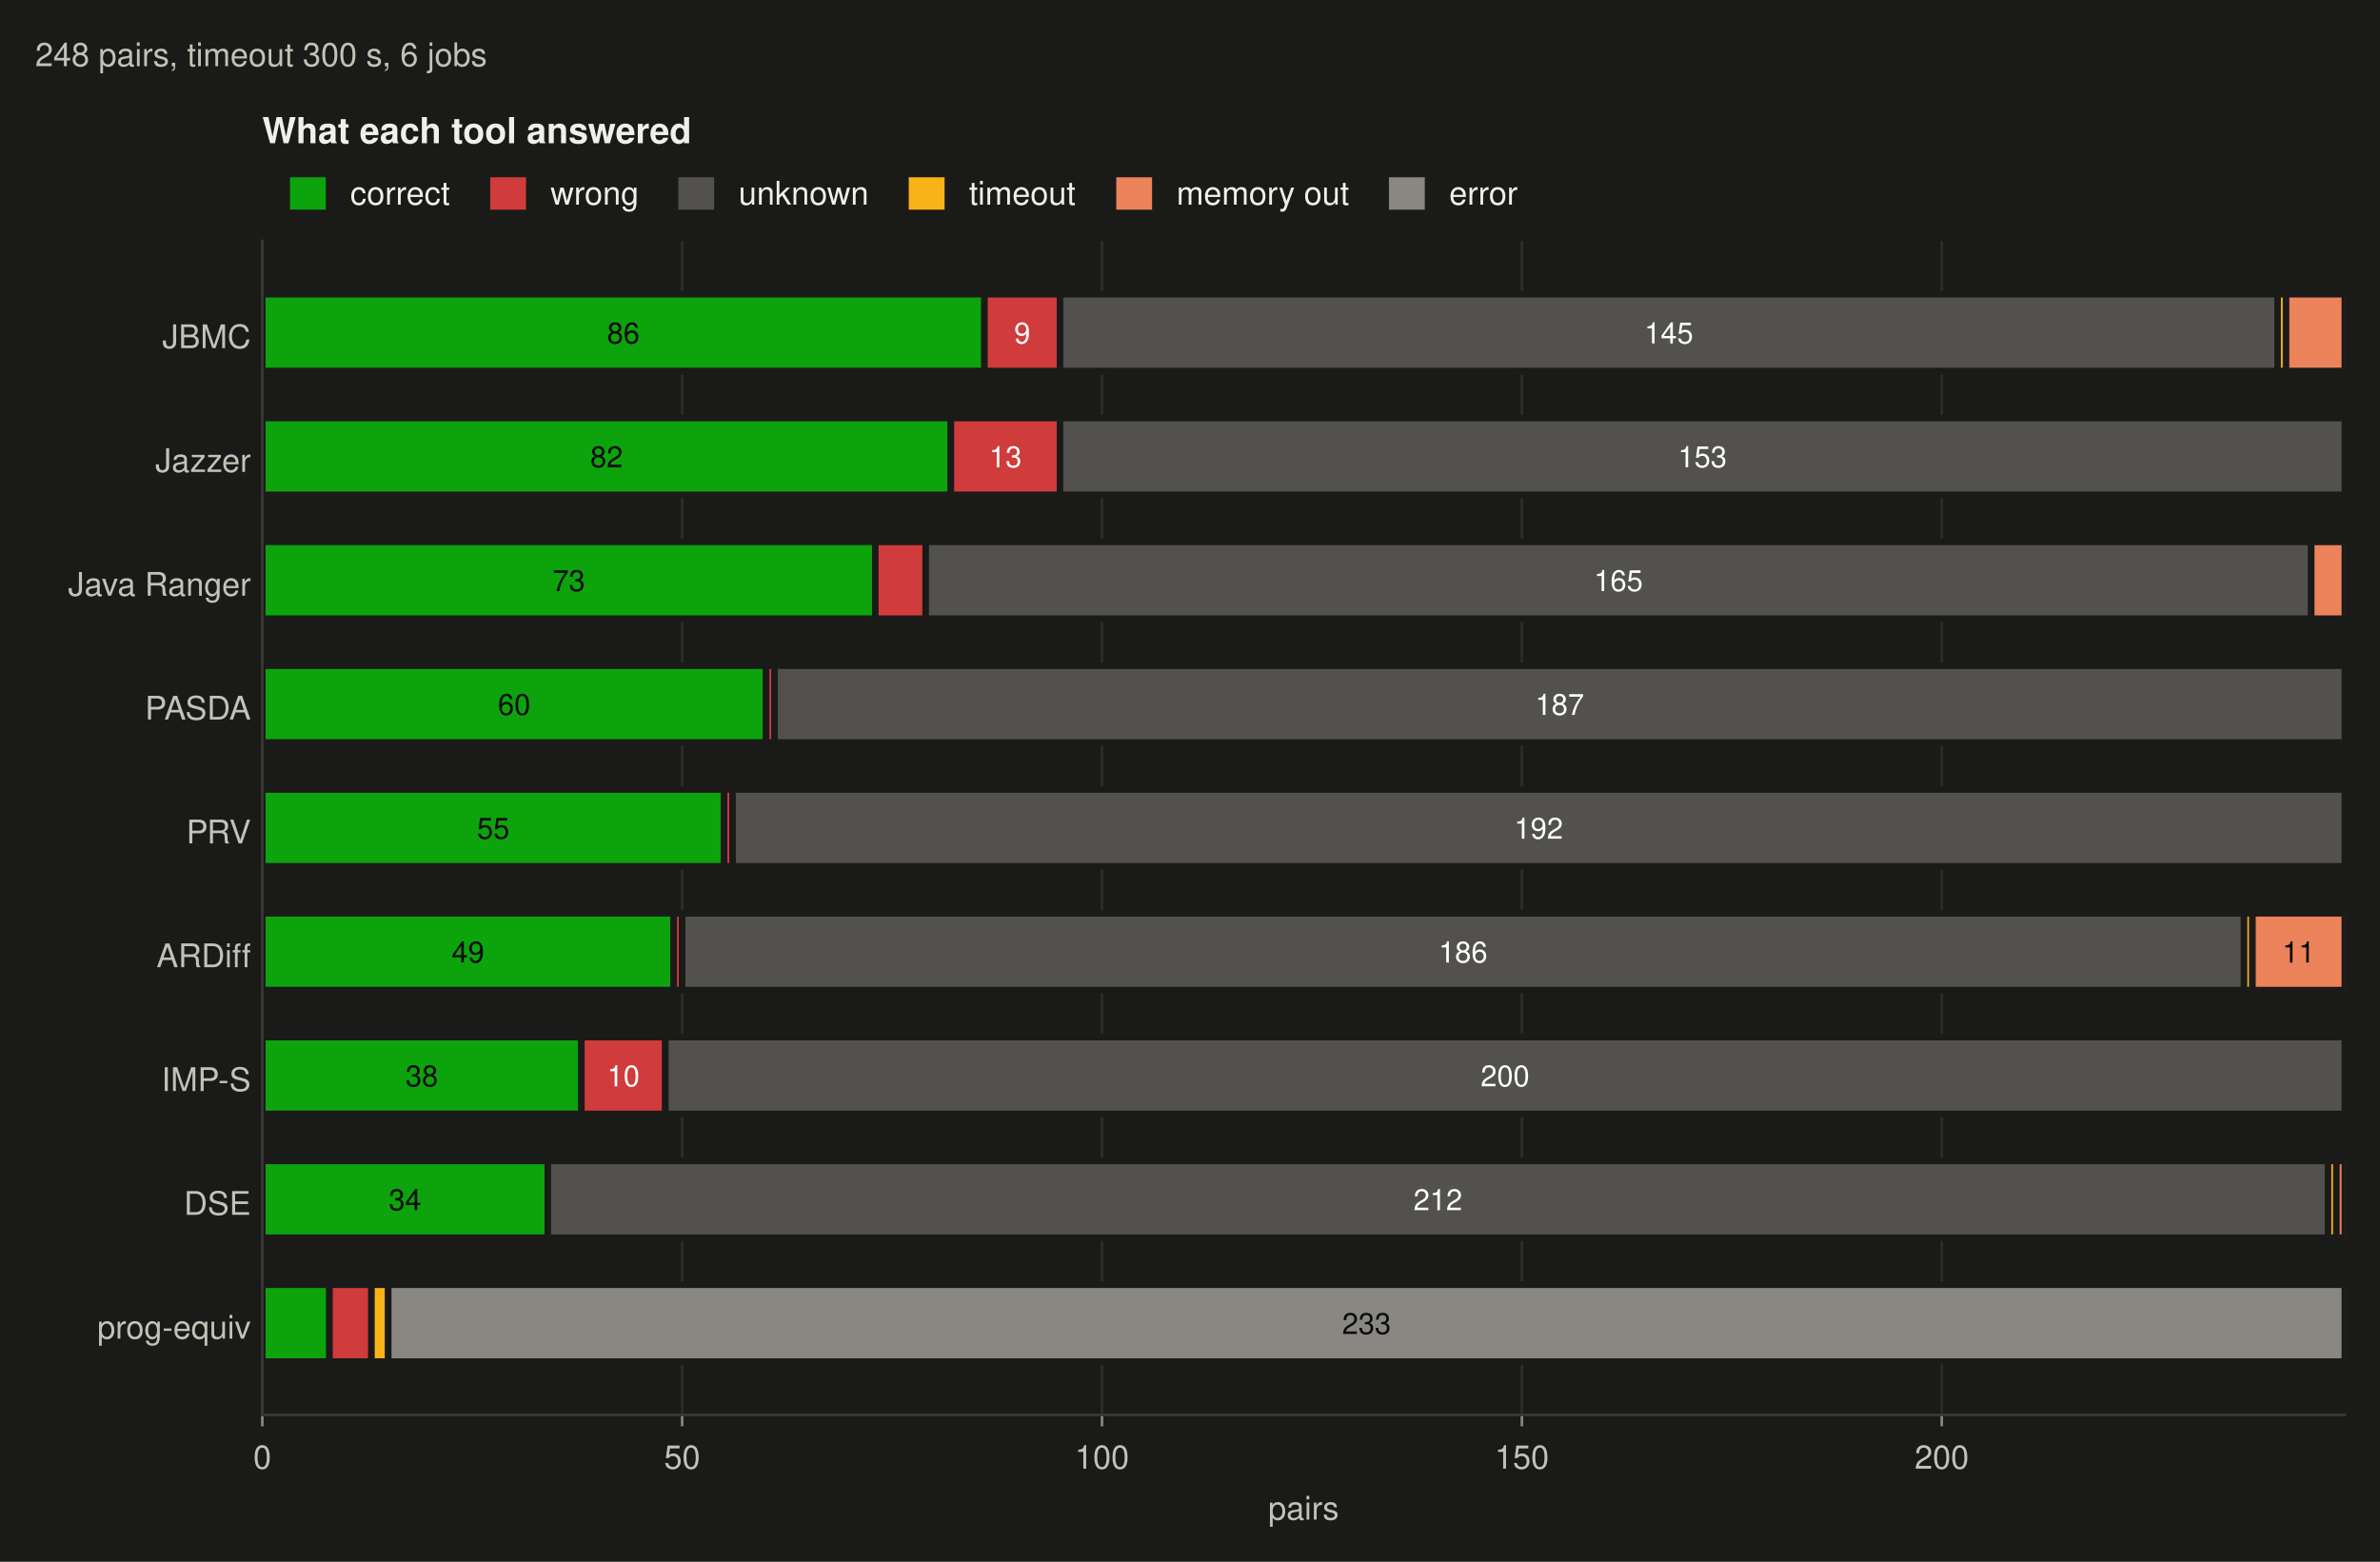
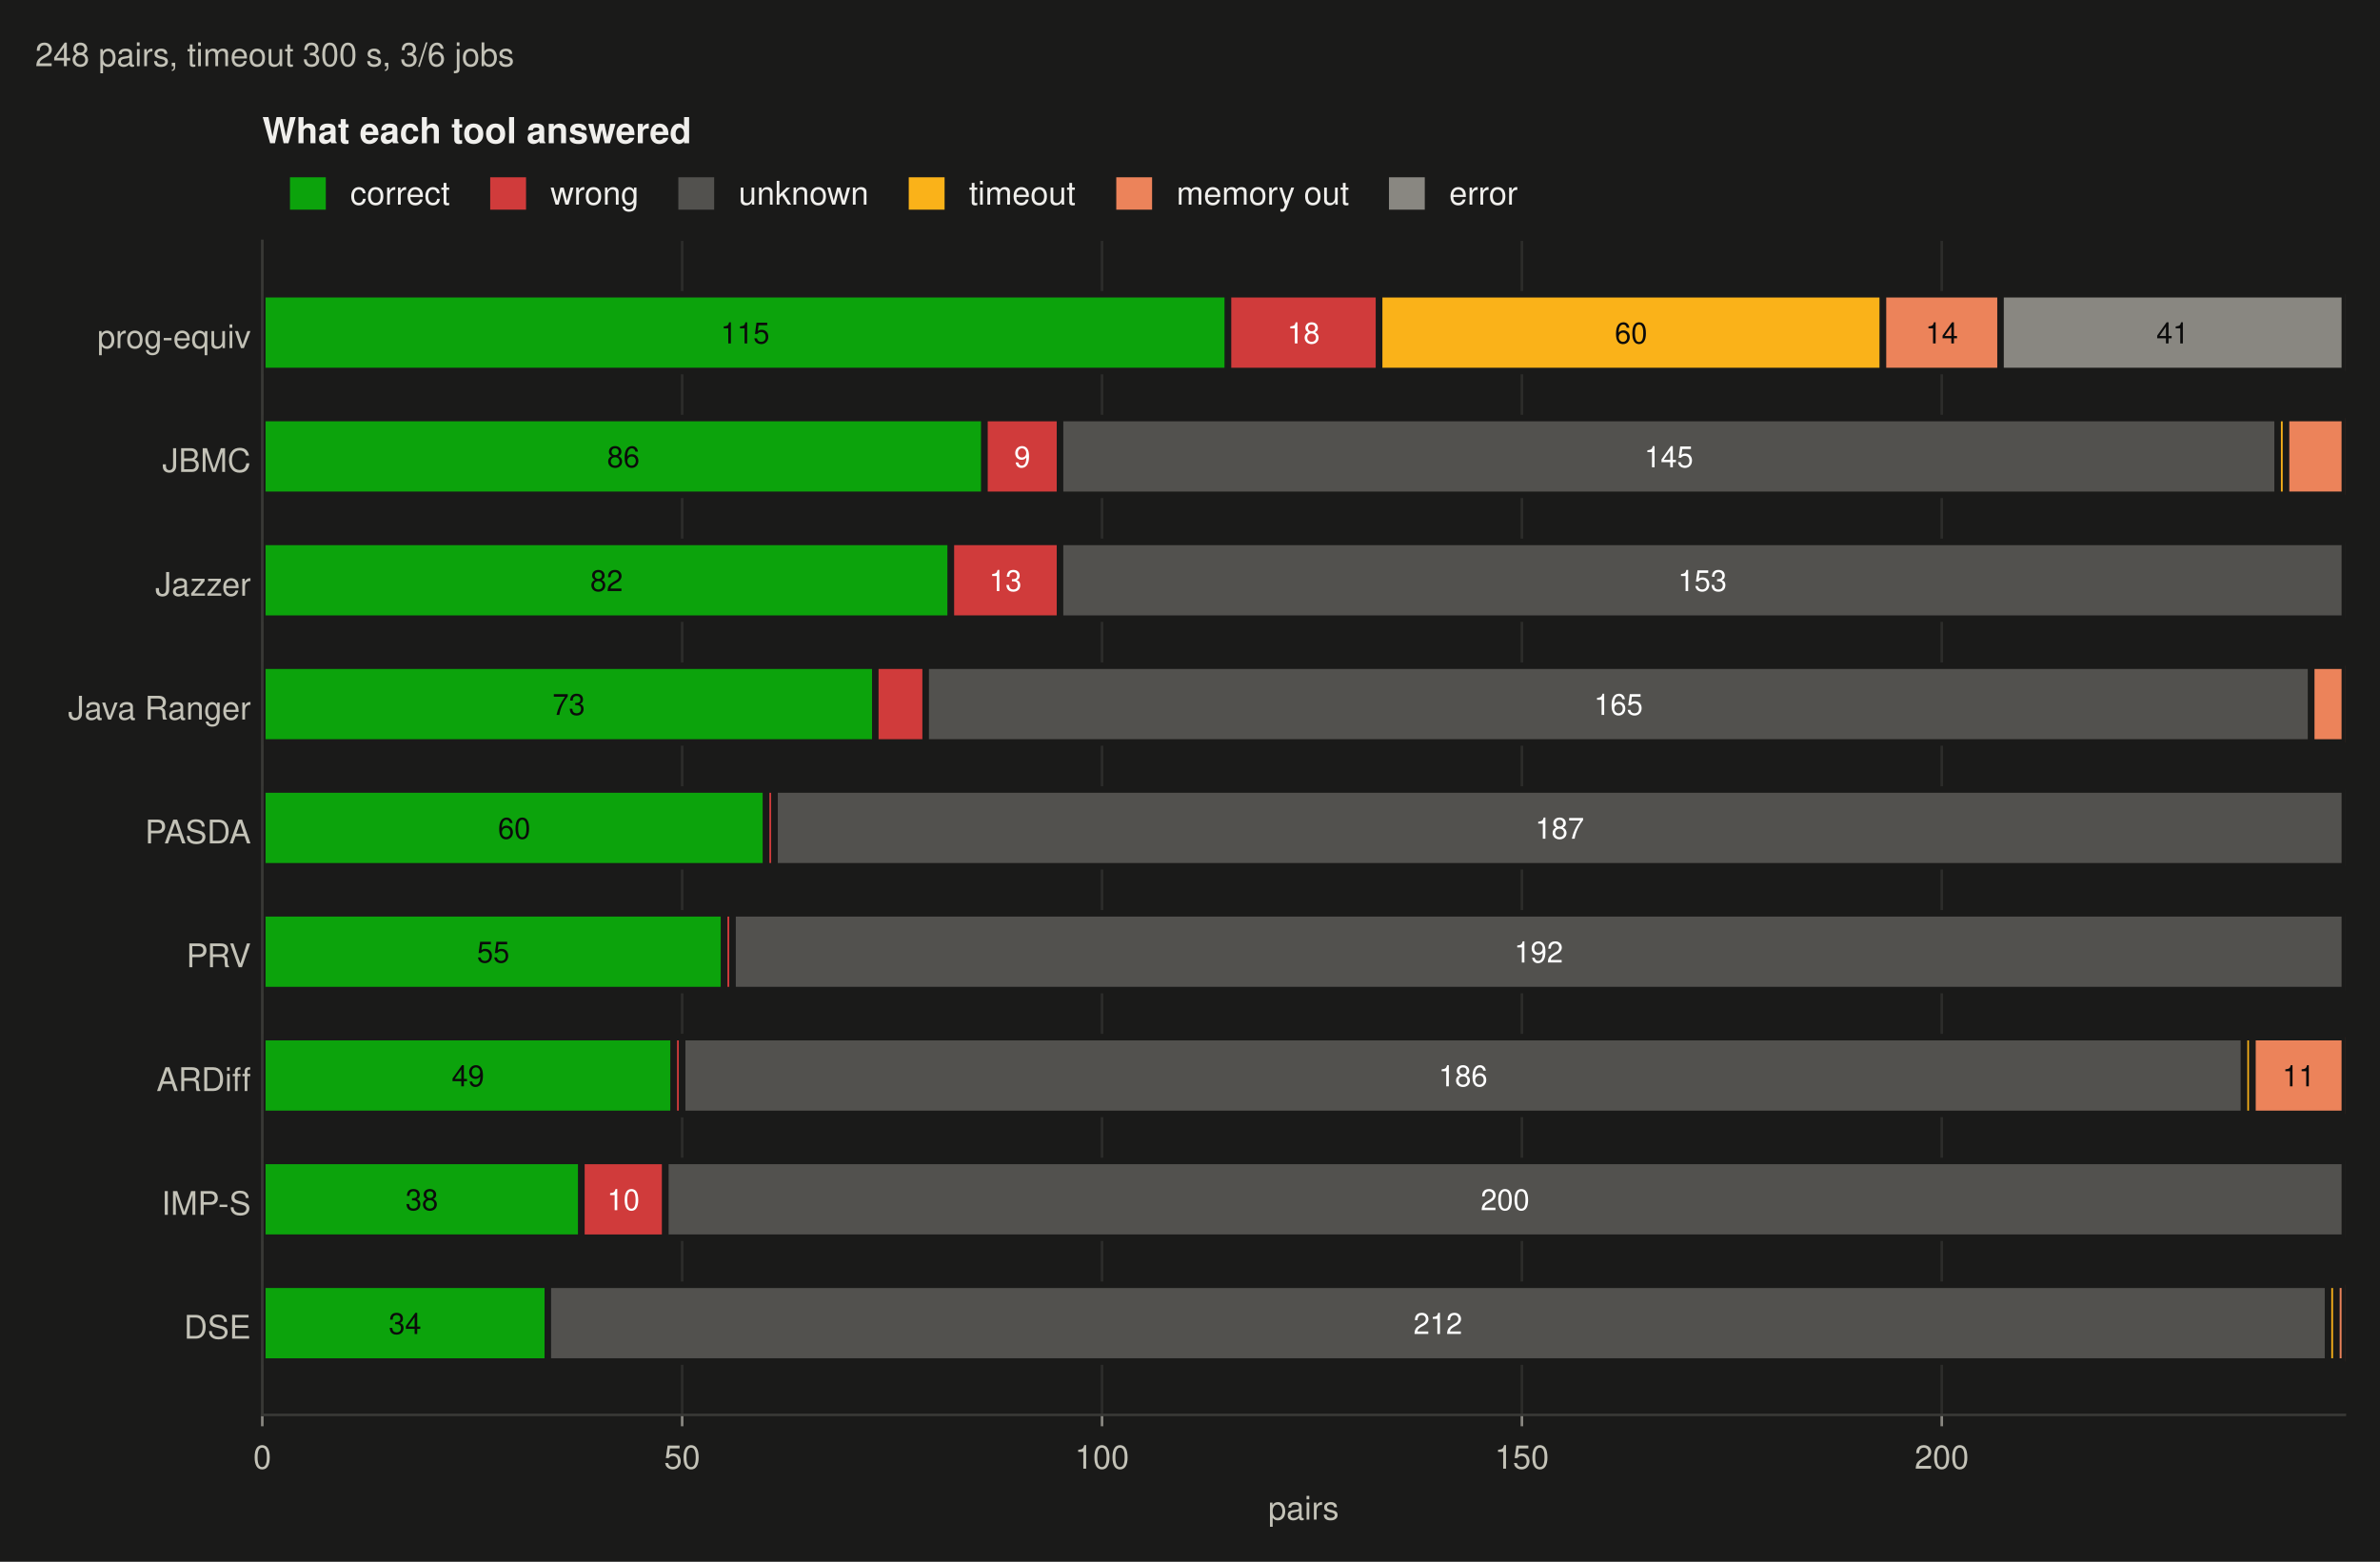
<svg xmlns="http://www.w3.org/2000/svg" xmlns:xlink="http://www.w3.org/1999/xlink" width="730.8pt" height="479.62pt" viewBox="0 0 730.8 479.62" version="1.1">
  <defs>
    <style type="text/css">*{stroke-linejoin: round; stroke-linecap: butt}</style>
  </defs>
  <g id="figure_1">
    <g id="patch_1">
      <path d="M 0 479.62  L 730.8 479.62  L 730.8 0  L 0 0  z " style="fill: #1a1a19" />
    </g>
    <g id="axes_1">
      <g id="patch_2">
        <path d="M 80.54 434.52  L 720 434.52  L 720 73.975  L 80.54 73.975  z " style="fill: #1a1a19" />
      </g>
      <g id="matplotlib.axis_1">
        <g id="xtick_1">
          <g id="line2d_1">
            <path d="M 80.54 434.52  L 80.54 73.975  " clip-path="url(#p12fac4b65a)" style="fill: none; stroke: #2c2c2a; stroke-width: 0.8; stroke-linecap: square" />
          </g>
          <g id="line2d_2">
            <defs>
              <path id="m2edd30a00a" d="M 0 0  L 0 3.5  " style="stroke: #898781; stroke-width: 0.8" />
            </defs>
            <g>
              <use xlink:href="#m2edd30a00a" x="80.54" y="434.52" style="fill: #898781; stroke: #898781; stroke-width: 0.8" />
            </g>
          </g>
          <g id="text_1">
            <text style="font-size: 10px; font-family: 'Helvetica Neue', 'Helvetica', 'Arial', 'DejaVu Sans'; text-anchor: middle; fill: #c3c2b7" x="80.54" y="451.04" transform="rotate(-0 80.54 451.04)">0</text>
          </g>
        </g>
        <g id="xtick_2">
          <g id="line2d_3">
            <path d="M 209.463 434.52  L 209.463 73.975  " clip-path="url(#p12fac4b65a)" style="fill: none; stroke: #2c2c2a; stroke-width: 0.8; stroke-linecap: square" />
          </g>
          <g id="line2d_4">
            <g>
              <use xlink:href="#m2edd30a00a" x="209.463" y="434.52" style="fill: #898781; stroke: #898781; stroke-width: 0.8" />
            </g>
          </g>
          <g id="text_2">
            <text style="font-size: 10px; font-family: 'Helvetica Neue', 'Helvetica', 'Arial', 'DejaVu Sans'; text-anchor: middle; fill: #c3c2b7" x="209.463" y="451.04" transform="rotate(-0 209.4634 451.04)">50</text>
          </g>
        </g>
        <g id="xtick_3">
          <g id="line2d_5">
            <path d="M 338.387 434.52  L 338.387 73.975  " clip-path="url(#p12fac4b65a)" style="fill: none; stroke: #2c2c2a; stroke-width: 0.8; stroke-linecap: square" />
          </g>
          <g id="line2d_6">
            <g>
              <use xlink:href="#m2edd30a00a" x="338.387" y="434.52" style="fill: #898781; stroke: #898781; stroke-width: 0.8" />
            </g>
          </g>
          <g id="text_3">
            <text style="font-size: 10px; font-family: 'Helvetica Neue', 'Helvetica', 'Arial', 'DejaVu Sans'; text-anchor: middle; fill: #c3c2b7" x="338.387" y="451.04" transform="rotate(-0 338.3868 451.04)">100</text>
          </g>
        </g>
        <g id="xtick_4">
          <g id="line2d_7">
            <path d="M 467.31 434.52  L 467.31 73.975  " clip-path="url(#p12fac4b65a)" style="fill: none; stroke: #2c2c2a; stroke-width: 0.8; stroke-linecap: square" />
          </g>
          <g id="line2d_8">
            <g>
              <use xlink:href="#m2edd30a00a" x="467.31" y="434.52" style="fill: #898781; stroke: #898781; stroke-width: 0.8" />
            </g>
          </g>
          <g id="text_4">
            <text style="font-size: 10px; font-family: 'Helvetica Neue', 'Helvetica', 'Arial', 'DejaVu Sans'; text-anchor: middle; fill: #c3c2b7" x="467.31" y="451.04" transform="rotate(-0 467.3102 451.04)">150</text>
          </g>
        </g>
        <g id="xtick_5">
          <g id="line2d_9">
            <path d="M 596.234 434.52  L 596.234 73.975  " clip-path="url(#p12fac4b65a)" style="fill: none; stroke: #2c2c2a; stroke-width: 0.8; stroke-linecap: square" />
          </g>
          <g id="line2d_10">
            <g>
              <use xlink:href="#m2edd30a00a" x="596.234" y="434.52" style="fill: #898781; stroke: #898781; stroke-width: 0.8" />
            </g>
          </g>
          <g id="text_5">
            <text style="font-size: 10px; font-family: 'Helvetica Neue', 'Helvetica', 'Arial', 'DejaVu Sans'; text-anchor: middle; fill: #c3c2b7" x="596.234" y="451.04" transform="rotate(-0 596.2335 451.04)">200</text>
          </g>
        </g>
        <g id="text_6">
          <text style="font-size: 10px; font-family: 'Helvetica Neue', 'Helvetica', 'Arial', 'DejaVu Sans'; text-anchor: middle; fill: #c3c2b7" x="400.27" y="466.69" transform="rotate(-0 400.27 466.69)">pairs</text>
        </g>
      </g>
      <g id="matplotlib.axis_2">
        <g id="ytick_1">
          <g id="line2d_11" />
          <g id="text_7">
-             <text style="font-size: 10px; font-family: 'Helvetica Neue', 'Helvetica', 'Arial', 'DejaVu Sans'; text-anchor: end; fill: #c3c2b7" x="77.04" y="411.104" transform="rotate(-0 77.04 411.1041)">prog-equiv</text>
+             <text style="font-size: 10px; font-family: 'Helvetica Neue', 'Helvetica', 'Arial', 'DejaVu Sans'; text-anchor: end; fill: #c3c2b7" x="77.04" y="411.104" transform="rotate(-0 77.04 411.1041)">DSE</text>
          </g>
        </g>
        <g id="ytick_2">
          <g id="line2d_12" />
          <g id="text_8">
-             <text style="font-size: 10px; font-family: 'Helvetica Neue', 'Helvetica', 'Arial', 'DejaVu Sans'; text-anchor: end; fill: #c3c2b7" x="77.04" y="373.08" transform="rotate(-0 77.04 373.08)">DSE</text>
+             <text style="font-size: 10px; font-family: 'Helvetica Neue', 'Helvetica', 'Arial', 'DejaVu Sans'; text-anchor: end; fill: #c3c2b7" x="77.04" y="373.08" transform="rotate(-0 77.04 373.08)">IMP-S</text>
          </g>
        </g>
        <g id="ytick_3">
          <g id="line2d_13" />
          <g id="text_9">
-             <text style="font-size: 10px; font-family: 'Helvetica Neue', 'Helvetica', 'Arial', 'DejaVu Sans'; text-anchor: end; fill: #c3c2b7" x="77.04" y="335.056" transform="rotate(-0 77.04 335.0558)">IMP-S</text>
+             <text style="font-size: 10px; font-family: 'Helvetica Neue', 'Helvetica', 'Arial', 'DejaVu Sans'; text-anchor: end; fill: #c3c2b7" x="77.04" y="335.056" transform="rotate(-0 77.04 335.0558)">ARDiff</text>
          </g>
        </g>
        <g id="ytick_4">
          <g id="line2d_14" />
          <g id="text_10">
-             <text style="font-size: 10px; font-family: 'Helvetica Neue', 'Helvetica', 'Arial', 'DejaVu Sans'; text-anchor: end; fill: #c3c2b7" x="77.04" y="297.032" transform="rotate(-0 77.04 297.0317)">ARDiff</text>
+             <text style="font-size: 10px; font-family: 'Helvetica Neue', 'Helvetica', 'Arial', 'DejaVu Sans'; text-anchor: end; fill: #c3c2b7" x="77.04" y="297.032" transform="rotate(-0 77.04 297.0317)">PRV</text>
          </g>
        </g>
        <g id="ytick_5">
          <g id="line2d_15" />
          <g id="text_11">
-             <text style="font-size: 10px; font-family: 'Helvetica Neue', 'Helvetica', 'Arial', 'DejaVu Sans'; text-anchor: end; fill: #c3c2b7" x="77.04" y="259.007" transform="rotate(-0 77.04 259.0075)">PRV</text>
+             <text style="font-size: 10px; font-family: 'Helvetica Neue', 'Helvetica', 'Arial', 'DejaVu Sans'; text-anchor: end; fill: #c3c2b7" x="77.04" y="259.007" transform="rotate(-0 77.04 259.0075)">PASDA</text>
          </g>
        </g>
        <g id="ytick_6">
          <g id="line2d_16" />
          <g id="text_12">
-             <text style="font-size: 10px; font-family: 'Helvetica Neue', 'Helvetica', 'Arial', 'DejaVu Sans'; text-anchor: end; fill: #c3c2b7" x="77.04" y="220.983" transform="rotate(-0 77.04 220.9833)">PASDA</text>
+             <text style="font-size: 10px; font-family: 'Helvetica Neue', 'Helvetica', 'Arial', 'DejaVu Sans'; text-anchor: end; fill: #c3c2b7" x="77.04" y="220.983" transform="rotate(-0 77.04 220.9833)">Java Ranger</text>
          </g>
        </g>
        <g id="ytick_7">
          <g id="line2d_17" />
          <g id="text_13">
-             <text style="font-size: 10px; font-family: 'Helvetica Neue', 'Helvetica', 'Arial', 'DejaVu Sans'; text-anchor: end; fill: #c3c2b7" x="77.04" y="182.959" transform="rotate(-0 77.04 182.9592)">Java Ranger</text>
+             <text style="font-size: 10px; font-family: 'Helvetica Neue', 'Helvetica', 'Arial', 'DejaVu Sans'; text-anchor: end; fill: #c3c2b7" x="77.04" y="182.959" transform="rotate(-0 77.04 182.9592)">Jazzer</text>
          </g>
        </g>
        <g id="ytick_8">
          <g id="line2d_18" />
          <g id="text_14">
-             <text style="font-size: 10px; font-family: 'Helvetica Neue', 'Helvetica', 'Arial', 'DejaVu Sans'; text-anchor: end; fill: #c3c2b7" x="77.04" y="144.935" transform="rotate(-0 77.04 144.935)">Jazzer</text>
+             <text style="font-size: 10px; font-family: 'Helvetica Neue', 'Helvetica', 'Arial', 'DejaVu Sans'; text-anchor: end; fill: #c3c2b7" x="77.04" y="144.935" transform="rotate(-0 77.04 144.935)">JBMC</text>
          </g>
        </g>
        <g id="ytick_9">
          <g id="line2d_19" />
          <g id="text_15">
-             <text style="font-size: 10px; font-family: 'Helvetica Neue', 'Helvetica', 'Arial', 'DejaVu Sans'; text-anchor: end; fill: #c3c2b7" x="77.04" y="106.911" transform="rotate(-0 77.04 106.9109)">JBMC</text>
+             <text style="font-size: 10px; font-family: 'Helvetica Neue', 'Helvetica', 'Arial', 'DejaVu Sans'; text-anchor: end; fill: #c3c2b7" x="77.04" y="106.911" transform="rotate(-0 77.04 106.9109)">prog-equiv</text>
          </g>
        </g>
      </g>
      <g id="patch_3">
-         <path d="M 80.54 418.132  L 101.168 418.132  L 101.168 394.557  L 80.54 394.557  z " clip-path="url(#p12fac4b65a)" style="fill: #0ca30c; stroke: #1a1a19; stroke-width: 2; stroke-linejoin: miter" />
+         <path d="M 80.54 418.132  L 168.208 418.132  L 168.208 394.557  L 80.54 394.557  z " clip-path="url(#p12fac4b65a)" style="fill: #0ca30c; stroke: #1a1a19; stroke-width: 2; stroke-linejoin: miter" />
      </g>
      <g id="patch_4">
-         <path d="M 101.168 418.132  L 114.06 418.132  L 114.06 394.557  L 101.168 394.557  z " clip-path="url(#p12fac4b65a)" style="fill: #d03b3b; stroke: #1a1a19; stroke-width: 2; stroke-linejoin: miter" />
+         <path d="M 168.208 418.132  L 714.843 418.132  L 714.843 394.557  L 168.208 394.557  z " clip-path="url(#p12fac4b65a)" style="fill: #52514e; stroke: #1a1a19; stroke-width: 2; stroke-linejoin: miter" />
      </g>
      <g id="patch_5">
-         <path d="M 114.06 418.132  L 119.217 418.132  L 119.217 394.557  L 114.06 394.557  z " clip-path="url(#p12fac4b65a)" style="fill: #fab219; stroke: #1a1a19; stroke-width: 2; stroke-linejoin: miter" />
+         <path d="M 714.843 418.132  L 717.422 418.132  L 717.422 394.557  L 714.843 394.557  z " clip-path="url(#p12fac4b65a)" style="fill: #fab219; stroke: #1a1a19; stroke-width: 2; stroke-linejoin: miter" />
      </g>
      <g id="patch_6">
-         <path d="M 119.217 418.132  L 720 418.132  L 720 394.557  L 119.217 394.557  z " clip-path="url(#p12fac4b65a)" style="fill: #898781; stroke: #1a1a19; stroke-width: 2; stroke-linejoin: miter" />
+         <path d="M 717.422 418.132  L 720 418.132  L 720 394.557  L 717.422 394.557  z " clip-path="url(#p12fac4b65a)" style="fill: #ec835a; stroke: #1a1a19; stroke-width: 2; stroke-linejoin: miter" />
      </g>
      <g id="patch_7">
-         <path d="M 80.54 380.107  L 168.208 380.107  L 168.208 356.532  L 80.54 356.532  z " clip-path="url(#p12fac4b65a)" style="fill: #0ca30c; stroke: #1a1a19; stroke-width: 2; stroke-linejoin: miter" />
+         <path d="M 80.54 380.107  L 178.522 380.107  L 178.522 356.532  L 80.54 356.532  z " clip-path="url(#p12fac4b65a)" style="fill: #0ca30c; stroke: #1a1a19; stroke-width: 2; stroke-linejoin: miter" />
      </g>
      <g id="patch_8">
-         <path d="M 168.208 380.107  L 714.843 380.107  L 714.843 356.532  L 168.208 356.532  z " clip-path="url(#p12fac4b65a)" style="fill: #52514e; stroke: #1a1a19; stroke-width: 2; stroke-linejoin: miter" />
+         <path d="M 178.522 380.107  L 204.306 380.107  L 204.306 356.532  L 178.522 356.532  z " clip-path="url(#p12fac4b65a)" style="fill: #d03b3b; stroke: #1a1a19; stroke-width: 2; stroke-linejoin: miter" />
      </g>
      <g id="patch_9">
-         <path d="M 714.843 380.107  L 717.422 380.107  L 717.422 356.532  L 714.843 356.532  z " clip-path="url(#p12fac4b65a)" style="fill: #fab219; stroke: #1a1a19; stroke-width: 2; stroke-linejoin: miter" />
+         <path d="M 204.306 380.107  L 720 380.107  L 720 356.532  L 204.306 356.532  z " clip-path="url(#p12fac4b65a)" style="fill: #52514e; stroke: #1a1a19; stroke-width: 2; stroke-linejoin: miter" />
      </g>
      <g id="patch_10">
-         <path d="M 717.422 380.107  L 720 380.107  L 720 356.532  L 717.422 356.532  z " clip-path="url(#p12fac4b65a)" style="fill: #ec835a; stroke: #1a1a19; stroke-width: 2; stroke-linejoin: miter" />
+         <path d="M 80.54 342.083  L 206.885 342.083  L 206.885 318.508  L 80.54 318.508  z " clip-path="url(#p12fac4b65a)" style="fill: #0ca30c; stroke: #1a1a19; stroke-width: 2; stroke-linejoin: miter" />
      </g>
      <g id="patch_11">
-         <path d="M 80.54 342.083  L 178.522 342.083  L 178.522 318.508  L 80.54 318.508  z " clip-path="url(#p12fac4b65a)" style="fill: #0ca30c; stroke: #1a1a19; stroke-width: 2; stroke-linejoin: miter" />
+         <path d="M 206.885 342.083  L 209.463 342.083  L 209.463 318.508  L 206.885 318.508  z " clip-path="url(#p12fac4b65a)" style="fill: #d03b3b; stroke: #1a1a19; stroke-width: 2; stroke-linejoin: miter" />
      </g>
      <g id="patch_12">
-         <path d="M 178.522 342.083  L 204.306 342.083  L 204.306 318.508  L 178.522 318.508  z " clip-path="url(#p12fac4b65a)" style="fill: #d03b3b; stroke: #1a1a19; stroke-width: 2; stroke-linejoin: miter" />
+         <path d="M 209.463 342.083  L 689.058 342.083  L 689.058 318.508  L 209.463 318.508  z " clip-path="url(#p12fac4b65a)" style="fill: #52514e; stroke: #1a1a19; stroke-width: 2; stroke-linejoin: miter" />
      </g>
      <g id="patch_13">
-         <path d="M 204.306 342.083  L 720 342.083  L 720 318.508  L 204.306 318.508  z " clip-path="url(#p12fac4b65a)" style="fill: #52514e; stroke: #1a1a19; stroke-width: 2; stroke-linejoin: miter" />
+         <path d="M 689.058 342.083  L 691.637 342.083  L 691.637 318.508  L 689.058 318.508  z " clip-path="url(#p12fac4b65a)" style="fill: #fab219; stroke: #1a1a19; stroke-width: 2; stroke-linejoin: miter" />
      </g>
      <g id="patch_14">
-         <path d="M 80.54 304.059  L 206.885 304.059  L 206.885 280.484  L 80.54 280.484  z " clip-path="url(#p12fac4b65a)" style="fill: #0ca30c; stroke: #1a1a19; stroke-width: 2; stroke-linejoin: miter" />
+         <path d="M 691.637 342.083  L 720 342.083  L 720 318.508  L 691.637 318.508  z " clip-path="url(#p12fac4b65a)" style="fill: #ec835a; stroke: #1a1a19; stroke-width: 2; stroke-linejoin: miter" />
      </g>
      <g id="patch_15">
-         <path d="M 206.885 304.059  L 209.463 304.059  L 209.463 280.484  L 206.885 280.484  z " clip-path="url(#p12fac4b65a)" style="fill: #d03b3b; stroke: #1a1a19; stroke-width: 2; stroke-linejoin: miter" />
+         <path d="M 80.54 304.059  L 222.356 304.059  L 222.356 280.484  L 80.54 280.484  z " clip-path="url(#p12fac4b65a)" style="fill: #0ca30c; stroke: #1a1a19; stroke-width: 2; stroke-linejoin: miter" />
      </g>
      <g id="patch_16">
-         <path d="M 209.463 304.059  L 689.058 304.059  L 689.058 280.484  L 209.463 280.484  z " clip-path="url(#p12fac4b65a)" style="fill: #52514e; stroke: #1a1a19; stroke-width: 2; stroke-linejoin: miter" />
+         <path d="M 222.356 304.059  L 224.934 304.059  L 224.934 280.484  L 222.356 280.484  z " clip-path="url(#p12fac4b65a)" style="fill: #d03b3b; stroke: #1a1a19; stroke-width: 2; stroke-linejoin: miter" />
      </g>
      <g id="patch_17">
-         <path d="M 689.058 304.059  L 691.637 304.059  L 691.637 280.484  L 689.058 280.484  z " clip-path="url(#p12fac4b65a)" style="fill: #fab219; stroke: #1a1a19; stroke-width: 2; stroke-linejoin: miter" />
+         <path d="M 224.934 304.059  L 720 304.059  L 720 280.484  L 224.934 280.484  z " clip-path="url(#p12fac4b65a)" style="fill: #52514e; stroke: #1a1a19; stroke-width: 2; stroke-linejoin: miter" />
      </g>
      <g id="patch_18">
-         <path d="M 691.637 304.059  L 720 304.059  L 720 280.484  L 691.637 280.484  z " clip-path="url(#p12fac4b65a)" style="fill: #ec835a; stroke: #1a1a19; stroke-width: 2; stroke-linejoin: miter" />
+         <path d="M 80.54 266.035  L 235.248 266.035  L 235.248 242.46  L 80.54 242.46  z " clip-path="url(#p12fac4b65a)" style="fill: #0ca30c; stroke: #1a1a19; stroke-width: 2; stroke-linejoin: miter" />
      </g>
      <g id="patch_19">
-         <path d="M 80.54 266.035  L 222.356 266.035  L 222.356 242.46  L 80.54 242.46  z " clip-path="url(#p12fac4b65a)" style="fill: #0ca30c; stroke: #1a1a19; stroke-width: 2; stroke-linejoin: miter" />
+         <path d="M 235.248 266.035  L 237.827 266.035  L 237.827 242.46  L 235.248 242.46  z " clip-path="url(#p12fac4b65a)" style="fill: #d03b3b; stroke: #1a1a19; stroke-width: 2; stroke-linejoin: miter" />
      </g>
      <g id="patch_20">
-         <path d="M 222.356 266.035  L 224.934 266.035  L 224.934 242.46  L 222.356 242.46  z " clip-path="url(#p12fac4b65a)" style="fill: #d03b3b; stroke: #1a1a19; stroke-width: 2; stroke-linejoin: miter" />
+         <path d="M 237.827 266.035  L 720 266.035  L 720 242.46  L 237.827 242.46  z " clip-path="url(#p12fac4b65a)" style="fill: #52514e; stroke: #1a1a19; stroke-width: 2; stroke-linejoin: miter" />
      </g>
      <g id="patch_21">
-         <path d="M 224.934 266.035  L 720 266.035  L 720 242.46  L 224.934 242.46  z " clip-path="url(#p12fac4b65a)" style="fill: #52514e; stroke: #1a1a19; stroke-width: 2; stroke-linejoin: miter" />
+         <path d="M 80.54 228.011  L 268.768 228.011  L 268.768 204.436  L 80.54 204.436  z " clip-path="url(#p12fac4b65a)" style="fill: #0ca30c; stroke: #1a1a19; stroke-width: 2; stroke-linejoin: miter" />
      </g>
      <g id="patch_22">
-         <path d="M 80.54 228.011  L 235.248 228.011  L 235.248 204.436  L 80.54 204.436  z " clip-path="url(#p12fac4b65a)" style="fill: #0ca30c; stroke: #1a1a19; stroke-width: 2; stroke-linejoin: miter" />
+         <path d="M 268.768 228.011  L 284.239 228.011  L 284.239 204.436  L 268.768 204.436  z " clip-path="url(#p12fac4b65a)" style="fill: #d03b3b; stroke: #1a1a19; stroke-width: 2; stroke-linejoin: miter" />
      </g>
      <g id="patch_23">
-         <path d="M 235.248 228.011  L 237.827 228.011  L 237.827 204.436  L 235.248 204.436  z " clip-path="url(#p12fac4b65a)" style="fill: #d03b3b; stroke: #1a1a19; stroke-width: 2; stroke-linejoin: miter" />
+         <path d="M 284.239 228.011  L 709.686 228.011  L 709.686 204.436  L 284.239 204.436  z " clip-path="url(#p12fac4b65a)" style="fill: #52514e; stroke: #1a1a19; stroke-width: 2; stroke-linejoin: miter" />
      </g>
      <g id="patch_24">
-         <path d="M 237.827 228.011  L 720 228.011  L 720 204.436  L 237.827 204.436  z " clip-path="url(#p12fac4b65a)" style="fill: #52514e; stroke: #1a1a19; stroke-width: 2; stroke-linejoin: miter" />
+         <path d="M 709.686 228.011  L 720 228.011  L 720 204.436  L 709.686 204.436  z " clip-path="url(#p12fac4b65a)" style="fill: #ec835a; stroke: #1a1a19; stroke-width: 2; stroke-linejoin: miter" />
      </g>
      <g id="patch_25">
-         <path d="M 80.54 189.987  L 268.768 189.987  L 268.768 166.412  L 80.54 166.412  z " clip-path="url(#p12fac4b65a)" style="fill: #0ca30c; stroke: #1a1a19; stroke-width: 2; stroke-linejoin: miter" />
+         <path d="M 80.54 189.987  L 291.974 189.987  L 291.974 166.412  L 80.54 166.412  z " clip-path="url(#p12fac4b65a)" style="fill: #0ca30c; stroke: #1a1a19; stroke-width: 2; stroke-linejoin: miter" />
      </g>
      <g id="patch_26">
-         <path d="M 268.768 189.987  L 284.239 189.987  L 284.239 166.412  L 268.768 166.412  z " clip-path="url(#p12fac4b65a)" style="fill: #d03b3b; stroke: #1a1a19; stroke-width: 2; stroke-linejoin: miter" />
+         <path d="M 291.974 189.987  L 325.494 189.987  L 325.494 166.412  L 291.974 166.412  z " clip-path="url(#p12fac4b65a)" style="fill: #d03b3b; stroke: #1a1a19; stroke-width: 2; stroke-linejoin: miter" />
      </g>
      <g id="patch_27">
-         <path d="M 284.239 189.987  L 709.686 189.987  L 709.686 166.412  L 284.239 166.412  z " clip-path="url(#p12fac4b65a)" style="fill: #52514e; stroke: #1a1a19; stroke-width: 2; stroke-linejoin: miter" />
+         <path d="M 325.494 189.987  L 720 189.987  L 720 166.412  L 325.494 166.412  z " clip-path="url(#p12fac4b65a)" style="fill: #52514e; stroke: #1a1a19; stroke-width: 2; stroke-linejoin: miter" />
      </g>
      <g id="patch_28">
-         <path d="M 709.686 189.987  L 720 189.987  L 720 166.412  L 709.686 166.412  z " clip-path="url(#p12fac4b65a)" style="fill: #ec835a; stroke: #1a1a19; stroke-width: 2; stroke-linejoin: miter" />
+         <path d="M 80.54 151.963  L 302.288 151.963  L 302.288 128.388  L 80.54 128.388  z " clip-path="url(#p12fac4b65a)" style="fill: #0ca30c; stroke: #1a1a19; stroke-width: 2; stroke-linejoin: miter" />
      </g>
      <g id="patch_29">
-         <path d="M 80.54 151.963  L 291.974 151.963  L 291.974 128.388  L 80.54 128.388  z " clip-path="url(#p12fac4b65a)" style="fill: #0ca30c; stroke: #1a1a19; stroke-width: 2; stroke-linejoin: miter" />
+         <path d="M 302.288 151.963  L 325.494 151.963  L 325.494 128.388  L 302.288 128.388  z " clip-path="url(#p12fac4b65a)" style="fill: #d03b3b; stroke: #1a1a19; stroke-width: 2; stroke-linejoin: miter" />
      </g>
      <g id="patch_30">
-         <path d="M 291.974 151.963  L 325.494 151.963  L 325.494 128.388  L 291.974 128.388  z " clip-path="url(#p12fac4b65a)" style="fill: #d03b3b; stroke: #1a1a19; stroke-width: 2; stroke-linejoin: miter" />
+         <path d="M 325.494 151.963  L 699.372 151.963  L 699.372 128.388  L 325.494 128.388  z " clip-path="url(#p12fac4b65a)" style="fill: #52514e; stroke: #1a1a19; stroke-width: 2; stroke-linejoin: miter" />
      </g>
      <g id="patch_31">
-         <path d="M 325.494 151.963  L 720 151.963  L 720 128.388  L 325.494 128.388  z " clip-path="url(#p12fac4b65a)" style="fill: #52514e; stroke: #1a1a19; stroke-width: 2; stroke-linejoin: miter" />
+         <path d="M 699.372 151.963  L 701.951 151.963  L 701.951 128.388  L 699.372 128.388  z " clip-path="url(#p12fac4b65a)" style="fill: #fab219; stroke: #1a1a19; stroke-width: 2; stroke-linejoin: miter" />
      </g>
      <g id="patch_32">
-         <path d="M 80.54 113.938  L 302.288 113.938  L 302.288 90.363  L 80.54 90.363  z " clip-path="url(#p12fac4b65a)" style="fill: #0ca30c; stroke: #1a1a19; stroke-width: 2; stroke-linejoin: miter" />
+         <path d="M 701.951 151.963  L 720 151.963  L 720 128.388  L 701.951 128.388  z " clip-path="url(#p12fac4b65a)" style="fill: #ec835a; stroke: #1a1a19; stroke-width: 2; stroke-linejoin: miter" />
      </g>
      <g id="patch_33">
-         <path d="M 302.288 113.938  L 325.494 113.938  L 325.494 90.363  L 302.288 90.363  z " clip-path="url(#p12fac4b65a)" style="fill: #d03b3b; stroke: #1a1a19; stroke-width: 2; stroke-linejoin: miter" />
+         <path d="M 80.54 113.938  L 377.064 113.938  L 377.064 90.363  L 80.54 90.363  z " clip-path="url(#p12fac4b65a)" style="fill: #0ca30c; stroke: #1a1a19; stroke-width: 2; stroke-linejoin: miter" />
      </g>
      <g id="patch_34">
-         <path d="M 325.494 113.938  L 699.372 113.938  L 699.372 90.363  L 325.494 90.363  z " clip-path="url(#p12fac4b65a)" style="fill: #52514e; stroke: #1a1a19; stroke-width: 2; stroke-linejoin: miter" />
+         <path d="M 377.064 113.938  L 423.476 113.938  L 423.476 90.363  L 377.064 90.363  z " clip-path="url(#p12fac4b65a)" style="fill: #d03b3b; stroke: #1a1a19; stroke-width: 2; stroke-linejoin: miter" />
      </g>
      <g id="patch_35">
-         <path d="M 699.372 113.938  L 701.951 113.938  L 701.951 90.363  L 699.372 90.363  z " clip-path="url(#p12fac4b65a)" style="fill: #fab219; stroke: #1a1a19; stroke-width: 2; stroke-linejoin: miter" />
+         <path d="M 423.476 113.938  L 578.184 113.938  L 578.184 90.363  L 423.476 90.363  z " clip-path="url(#p12fac4b65a)" style="fill: #fab219; stroke: #1a1a19; stroke-width: 2; stroke-linejoin: miter" />
      </g>
      <g id="patch_36">
-         <path d="M 701.951 113.938  L 720 113.938  L 720 90.363  L 701.951 90.363  z " clip-path="url(#p12fac4b65a)" style="fill: #ec835a; stroke: #1a1a19; stroke-width: 2; stroke-linejoin: miter" />
+         <path d="M 578.184 113.938  L 614.283 113.938  L 614.283 90.363  L 578.184 90.363  z " clip-path="url(#p12fac4b65a)" style="fill: #ec835a; stroke: #1a1a19; stroke-width: 2; stroke-linejoin: miter" />
      </g>
      <g id="patch_37">
+         <path d="M 614.283 113.938  L 720 113.938  L 720 90.363  L 614.283 90.363  z " clip-path="url(#p12fac4b65a)" style="fill: #898781; stroke: #1a1a19; stroke-width: 2; stroke-linejoin: miter" />
+       </g>
+       <g id="patch_38">
        <path d="M 80.54 434.52  L 80.54 73.975  " style="fill: none; stroke: #383835; stroke-width: 0.8; stroke-linejoin: miter; stroke-linecap: square" />
      </g>
-       <g id="patch_38">
+       <g id="patch_39">
        <path d="M 80.54 434.52  L 720 434.52  " style="fill: none; stroke: #383835; stroke-width: 0.8; stroke-linejoin: miter; stroke-linecap: square" />
      </g>
      <g id="text_16">
-         <text style="font-size: 9px; font-family: 'Helvetica Neue', 'Helvetica', 'Arial', 'DejaVu Sans'; text-anchor: middle; fill: #0b0b0b" x="419.609" y="409.67" transform="rotate(-0 419.6085 409.6696)">233</text>
+         <text style="font-size: 9px; font-family: 'Helvetica Neue', 'Helvetica', 'Arial', 'DejaVu Sans'; text-anchor: middle; fill: #0b0b0b" x="124.374" y="409.67" transform="rotate(-0 124.374 409.6696)">34</text>
      </g>
      <g id="text_17">
-         <text style="font-size: 9px; font-family: 'Helvetica Neue', 'Helvetica', 'Arial', 'DejaVu Sans'; text-anchor: middle; fill: #0b0b0b" x="124.374" y="371.645" transform="rotate(-0 124.374 371.6455)">34</text>
+         <text style="font-size: 9px; font-family: 'Helvetica Neue', 'Helvetica', 'Arial', 'DejaVu Sans'; text-anchor: middle; fill: #ffffff" x="441.525" y="409.67" transform="rotate(-0 441.5255 409.6696)">212</text>
      </g>
      <g id="text_18">
-         <text style="font-size: 9px; font-family: 'Helvetica Neue', 'Helvetica', 'Arial', 'DejaVu Sans'; text-anchor: middle; fill: #ffffff" x="441.525" y="371.645" transform="rotate(-0 441.5255 371.6455)">212</text>
+         <text style="font-size: 9px; font-family: 'Helvetica Neue', 'Helvetica', 'Arial', 'DejaVu Sans'; text-anchor: middle; fill: #0b0b0b" x="129.531" y="371.645" transform="rotate(-0 129.5309 371.6455)">38</text>
      </g>
      <g id="text_19">
-         <text style="font-size: 9px; font-family: 'Helvetica Neue', 'Helvetica', 'Arial', 'DejaVu Sans'; text-anchor: middle; fill: #0b0b0b" x="129.531" y="333.621" transform="rotate(-0 129.5309 333.6213)">38</text>
+         <text style="font-size: 9px; font-family: 'Helvetica Neue', 'Helvetica', 'Arial', 'DejaVu Sans'; text-anchor: middle; fill: #ffffff" x="191.414" y="371.645" transform="rotate(-0 191.4141 371.6455)">10</text>
      </g>
      <g id="text_20">
-         <text style="font-size: 9px; font-family: 'Helvetica Neue', 'Helvetica', 'Arial', 'DejaVu Sans'; text-anchor: middle; fill: #ffffff" x="191.414" y="333.621" transform="rotate(-0 191.4141 333.6213)">10</text>
+         <text style="font-size: 9px; font-family: 'Helvetica Neue', 'Helvetica', 'Arial', 'DejaVu Sans'; text-anchor: middle; fill: #ffffff" x="462.153" y="371.645" transform="rotate(-0 462.1532 371.6455)">200</text>
      </g>
      <g id="text_21">
-         <text style="font-size: 9px; font-family: 'Helvetica Neue', 'Helvetica', 'Arial', 'DejaVu Sans'; text-anchor: middle; fill: #ffffff" x="462.153" y="333.621" transform="rotate(-0 462.1532 333.6213)">200</text>
+         <text style="font-size: 9px; font-family: 'Helvetica Neue', 'Helvetica', 'Arial', 'DejaVu Sans'; text-anchor: middle; fill: #0b0b0b" x="143.712" y="333.621" transform="rotate(-0 143.7125 333.6213)">49</text>
      </g>
      <g id="text_22">
-         <text style="font-size: 9px; font-family: 'Helvetica Neue', 'Helvetica', 'Arial', 'DejaVu Sans'; text-anchor: middle; fill: #0b0b0b" x="143.712" y="295.597" transform="rotate(-0 143.7125 295.5972)">49</text>
+         <text style="font-size: 9px; font-family: 'Helvetica Neue', 'Helvetica', 'Arial', 'DejaVu Sans'; text-anchor: middle; fill: #ffffff" x="449.261" y="333.621" transform="rotate(-0 449.2609 333.6213)">186</text>
      </g>
      <g id="text_23">
-         <text style="font-size: 9px; font-family: 'Helvetica Neue', 'Helvetica', 'Arial', 'DejaVu Sans'; text-anchor: middle; fill: #ffffff" x="449.261" y="295.597" transform="rotate(-0 449.2609 295.5972)">186</text>
+         <text style="font-size: 9px; font-family: 'Helvetica Neue', 'Helvetica', 'Arial', 'DejaVu Sans'; text-anchor: middle; fill: #0b0b0b" x="705.818" y="333.621" transform="rotate(-0 705.8184 333.6213)">11</text>
      </g>
      <g id="text_24">
-         <text style="font-size: 9px; font-family: 'Helvetica Neue', 'Helvetica', 'Arial', 'DejaVu Sans'; text-anchor: middle; fill: #0b0b0b" x="705.818" y="295.597" transform="rotate(-0 705.8184 295.5972)">11</text>
+         <text style="font-size: 9px; font-family: 'Helvetica Neue', 'Helvetica', 'Arial', 'DejaVu Sans'; text-anchor: middle; fill: #0b0b0b" x="151.448" y="295.597" transform="rotate(-0 151.4479 295.5972)">55</text>
      </g>
      <g id="text_25">
-         <text style="font-size: 9px; font-family: 'Helvetica Neue', 'Helvetica', 'Arial', 'DejaVu Sans'; text-anchor: middle; fill: #0b0b0b" x="151.448" y="257.573" transform="rotate(-0 151.4479 257.573)">55</text>
+         <text style="font-size: 9px; font-family: 'Helvetica Neue', 'Helvetica', 'Arial', 'DejaVu Sans'; text-anchor: middle; fill: #ffffff" x="472.467" y="295.597" transform="rotate(-0 472.4671 295.5972)">192</text>
      </g>
      <g id="text_26">
-         <text style="font-size: 9px; font-family: 'Helvetica Neue', 'Helvetica', 'Arial', 'DejaVu Sans'; text-anchor: middle; fill: #ffffff" x="472.467" y="257.573" transform="rotate(-0 472.4671 257.573)">192</text>
+         <text style="font-size: 9px; font-family: 'Helvetica Neue', 'Helvetica', 'Arial', 'DejaVu Sans'; text-anchor: middle; fill: #0b0b0b" x="157.894" y="257.573" transform="rotate(-0 157.894 257.573)">60</text>
      </g>
      <g id="text_27">
-         <text style="font-size: 9px; font-family: 'Helvetica Neue', 'Helvetica', 'Arial', 'DejaVu Sans'; text-anchor: middle; fill: #0b0b0b" x="157.894" y="219.549" transform="rotate(-0 157.894 219.5488)">60</text>
+         <text style="font-size: 9px; font-family: 'Helvetica Neue', 'Helvetica', 'Arial', 'DejaVu Sans'; text-anchor: middle; fill: #ffffff" x="478.913" y="257.573" transform="rotate(-0 478.9133 257.573)">187</text>
      </g>
      <g id="text_28">
-         <text style="font-size: 9px; font-family: 'Helvetica Neue', 'Helvetica', 'Arial', 'DejaVu Sans'; text-anchor: middle; fill: #ffffff" x="478.913" y="219.549" transform="rotate(-0 478.9133 219.5488)">187</text>
+         <text style="font-size: 9px; font-family: 'Helvetica Neue', 'Helvetica', 'Arial', 'DejaVu Sans'; text-anchor: middle; fill: #0b0b0b" x="174.654" y="219.549" transform="rotate(-0 174.6541 219.5488)">73</text>
      </g>
      <g id="text_29">
-         <text style="font-size: 9px; font-family: 'Helvetica Neue', 'Helvetica', 'Arial', 'DejaVu Sans'; text-anchor: middle; fill: #0b0b0b" x="174.654" y="181.525" transform="rotate(-0 174.6541 181.5247)">73</text>
+         <text style="font-size: 9px; font-family: 'Helvetica Neue', 'Helvetica', 'Arial', 'DejaVu Sans'; text-anchor: middle; fill: #ffffff" x="496.963" y="219.549" transform="rotate(-0 496.9625 219.5488)">165</text>
      </g>
      <g id="text_30">
-         <text style="font-size: 9px; font-family: 'Helvetica Neue', 'Helvetica', 'Arial', 'DejaVu Sans'; text-anchor: middle; fill: #ffffff" x="496.963" y="181.525" transform="rotate(-0 496.9625 181.5247)">165</text>
+         <text style="font-size: 9px; font-family: 'Helvetica Neue', 'Helvetica', 'Arial', 'DejaVu Sans'; text-anchor: middle; fill: #0b0b0b" x="186.257" y="181.525" transform="rotate(-0 186.2572 181.5247)">82</text>
      </g>
      <g id="text_31">
-         <text style="font-size: 9px; font-family: 'Helvetica Neue', 'Helvetica', 'Arial', 'DejaVu Sans'; text-anchor: middle; fill: #0b0b0b" x="186.257" y="143.501" transform="rotate(-0 186.2572 143.5005)">82</text>
+         <text style="font-size: 9px; font-family: 'Helvetica Neue', 'Helvetica', 'Arial', 'DejaVu Sans'; text-anchor: middle; fill: #ffffff" x="308.734" y="181.525" transform="rotate(-0 308.7344 181.5247)">13</text>
      </g>
      <g id="text_32">
-         <text style="font-size: 9px; font-family: 'Helvetica Neue', 'Helvetica', 'Arial', 'DejaVu Sans'; text-anchor: middle; fill: #ffffff" x="308.734" y="143.501" transform="rotate(-0 308.7344 143.5005)">13</text>
+         <text style="font-size: 9px; font-family: 'Helvetica Neue', 'Helvetica', 'Arial', 'DejaVu Sans'; text-anchor: middle; fill: #ffffff" x="522.747" y="181.525" transform="rotate(-0 522.7472 181.5247)">153</text>
      </g>
      <g id="text_33">
-         <text style="font-size: 9px; font-family: 'Helvetica Neue', 'Helvetica', 'Arial', 'DejaVu Sans'; text-anchor: middle; fill: #ffffff" x="522.747" y="143.501" transform="rotate(-0 522.7472 143.5005)">153</text>
+         <text style="font-size: 9px; font-family: 'Helvetica Neue', 'Helvetica', 'Arial', 'DejaVu Sans'; text-anchor: middle; fill: #0b0b0b" x="191.414" y="143.501" transform="rotate(-0 191.4141 143.5005)">86</text>
      </g>
      <g id="text_34">
-         <text style="font-size: 9px; font-family: 'Helvetica Neue', 'Helvetica', 'Arial', 'DejaVu Sans'; text-anchor: middle; fill: #0b0b0b" x="191.414" y="105.476" transform="rotate(-0 191.4141 105.4764)">86</text>
+         <text style="font-size: 9px; font-family: 'Helvetica Neue', 'Helvetica', 'Arial', 'DejaVu Sans'; text-anchor: middle; fill: #ffffff" x="313.891" y="143.501" transform="rotate(-0 313.8913 143.5005)">9</text>
      </g>
      <g id="text_35">
-         <text style="font-size: 9px; font-family: 'Helvetica Neue', 'Helvetica', 'Arial', 'DejaVu Sans'; text-anchor: middle; fill: #ffffff" x="313.891" y="105.476" transform="rotate(-0 313.8913 105.4764)">9</text>
+         <text style="font-size: 9px; font-family: 'Helvetica Neue', 'Helvetica', 'Arial', 'DejaVu Sans'; text-anchor: middle; fill: #ffffff" x="512.433" y="143.501" transform="rotate(-0 512.4333 143.5005)">145</text>
      </g>
      <g id="text_36">
-         <text style="font-size: 9px; font-family: 'Helvetica Neue', 'Helvetica', 'Arial', 'DejaVu Sans'; text-anchor: middle; fill: #ffffff" x="512.433" y="105.476" transform="rotate(-0 512.4333 105.4764)">145</text>
+         <text style="font-size: 9px; font-family: 'Helvetica Neue', 'Helvetica', 'Arial', 'DejaVu Sans'; text-anchor: middle; fill: #0b0b0b" x="228.802" y="105.476" transform="rotate(-0 228.8019 105.4764)">115</text>
      </g>
      <g id="text_37">
+         <text style="font-size: 9px; font-family: 'Helvetica Neue', 'Helvetica', 'Arial', 'DejaVu Sans'; text-anchor: middle; fill: #ffffff" x="400.27" y="105.476" transform="rotate(-0 400.27 105.4764)">18</text>
+       </g>
+       <g id="text_38">
+         <text style="font-size: 9px; font-family: 'Helvetica Neue', 'Helvetica', 'Arial', 'DejaVu Sans'; text-anchor: middle; fill: #0b0b0b" x="500.83" y="105.476" transform="rotate(-0 500.8302 105.4764)">60</text>
+       </g>
+       <g id="text_39">
+         <text style="font-size: 9px; font-family: 'Helvetica Neue', 'Helvetica', 'Arial', 'DejaVu Sans'; text-anchor: middle; fill: #0b0b0b" x="596.234" y="105.476" transform="rotate(-0 596.2335 105.4764)">14</text>
+       </g>
+       <g id="text_40">
+         <text style="font-size: 9px; font-family: 'Helvetica Neue', 'Helvetica', 'Arial', 'DejaVu Sans'; text-anchor: middle; fill: #0b0b0b" x="667.141" y="105.476" transform="rotate(-0 667.1414 105.4764)">41</text>
+       </g>
+       <g id="text_41">
        <text style="font-weight: 700; font-size: 11px; font-family: 'Helvetica Neue', 'Helvetica', 'Arial', 'DejaVu Sans'; text-anchor: start; fill: #f0efec" x="80.54" y="43.975" transform="rotate(-0 80.54 43.975)">What each tool answered</text>
      </g>
      <g id="legend_1">
-         <g id="patch_39">
+         <g id="patch_40">
          <path d="M 89.54 63.895  L 99.54 63.895  L 99.54 54.945  L 89.54 54.945  z " style="fill: #0ca30c; stroke: #0ca30c; stroke-linejoin: miter" />
        </g>
-         <g id="text_38">
+         <g id="text_42">
          <text style="font-size: 10px; font-family: 'Helvetica Neue', 'Helvetica', 'Arial', 'DejaVu Sans'; text-anchor: start; fill: #f0efec" x="107.54" y="62.845" transform="rotate(-0 107.54 62.845)">correct</text>
        </g>
-         <g id="patch_40">
+         <g id="patch_41">
          <path d="M 151.021 63.895  L 161.021 63.895  L 161.021 54.945  L 151.021 54.945  z " style="fill: #d03b3b; stroke: #d03b3b; stroke-linejoin: miter" />
        </g>
-         <g id="text_39">
+         <g id="text_43">
          <text style="font-size: 10px; font-family: 'Helvetica Neue', 'Helvetica', 'Arial', 'DejaVu Sans'; text-anchor: start; fill: #f0efec" x="169.021" y="62.845" transform="rotate(-0 169.0213 62.845)">wrong</text>
        </g>
-         <g id="patch_41">
+         <g id="patch_42">
          <path d="M 208.792 63.895  L 218.792 63.895  L 218.792 54.945  L 208.792 54.945  z " style="fill: #52514e; stroke: #52514e; stroke-linejoin: miter" />
        </g>
-         <g id="text_40">
+         <g id="text_44">
          <text style="font-size: 10px; font-family: 'Helvetica Neue', 'Helvetica', 'Arial', 'DejaVu Sans'; text-anchor: start; fill: #f0efec" x="226.792" y="62.845" transform="rotate(-0 226.7916 62.845)">unknown</text>
        </g>
-         <g id="patch_42">
+         <g id="patch_43">
          <path d="M 279.54 63.895  L 289.54 63.895  L 289.54 54.945  L 279.54 54.945  z " style="fill: #fab219; stroke: #fab219; stroke-linejoin: miter" />
        </g>
-         <g id="text_41">
+         <g id="text_45">
          <text style="font-size: 10px; font-family: 'Helvetica Neue', 'Helvetica', 'Arial', 'DejaVu Sans'; text-anchor: start; fill: #f0efec" x="297.54" y="62.845" transform="rotate(-0 297.54 62.845)">timeout</text>
        </g>
-         <g id="patch_43">
+         <g id="patch_44">
          <path d="M 343.26 63.895  L 353.26 63.895  L 353.26 54.945  L 343.26 54.945  z " style="fill: #ec835a; stroke: #ec835a; stroke-linejoin: miter" />
        </g>
-         <g id="text_42">
+         <g id="text_46">
          <text style="font-size: 10px; font-family: 'Helvetica Neue', 'Helvetica', 'Arial', 'DejaVu Sans'; text-anchor: start; fill: #f0efec" x="361.26" y="62.845" transform="rotate(-0 361.2603 62.845)">memory out</text>
        </g>
-         <g id="patch_44">
+         <g id="patch_45">
          <path d="M 426.99 63.895  L 436.99 63.895  L 436.99 54.945  L 426.99 54.945  z " style="fill: #898781; stroke: #898781; stroke-linejoin: miter" />
        </g>
-         <g id="text_43">
+         <g id="text_47">
          <text style="font-size: 10px; font-family: 'Helvetica Neue', 'Helvetica', 'Arial', 'DejaVu Sans'; text-anchor: start; fill: #f0efec" x="444.99" y="62.845" transform="rotate(-0 444.99 62.845)">error</text>
        </g>
      </g>
    </g>
-     <g id="text_44">
-       <text style="font-size: 10px; font-family: 'Helvetica Neue', 'Helvetica', 'Arial', 'DejaVu Sans'; text-anchor: start; fill: #c3c2b7" x="10.8" y="20.32" transform="rotate(-0 10.8 20.32)">248 pairs, timeout 300 s, 6 jobs</text>
+     <g id="text_48">
+       <text style="font-size: 10px; font-family: 'Helvetica Neue', 'Helvetica', 'Arial', 'DejaVu Sans'; text-anchor: start; fill: #c3c2b7" x="10.8" y="20.32" transform="rotate(-0 10.8 20.32)">248 pairs, timeout 300 s, 3/6 jobs</text>
    </g>
  </g>
  <defs>
    <clipPath id="p12fac4b65a">
      <rect x="80.54" y="73.975" width="639.46" height="360.545" />
    </clipPath>
  </defs>
</svg>
